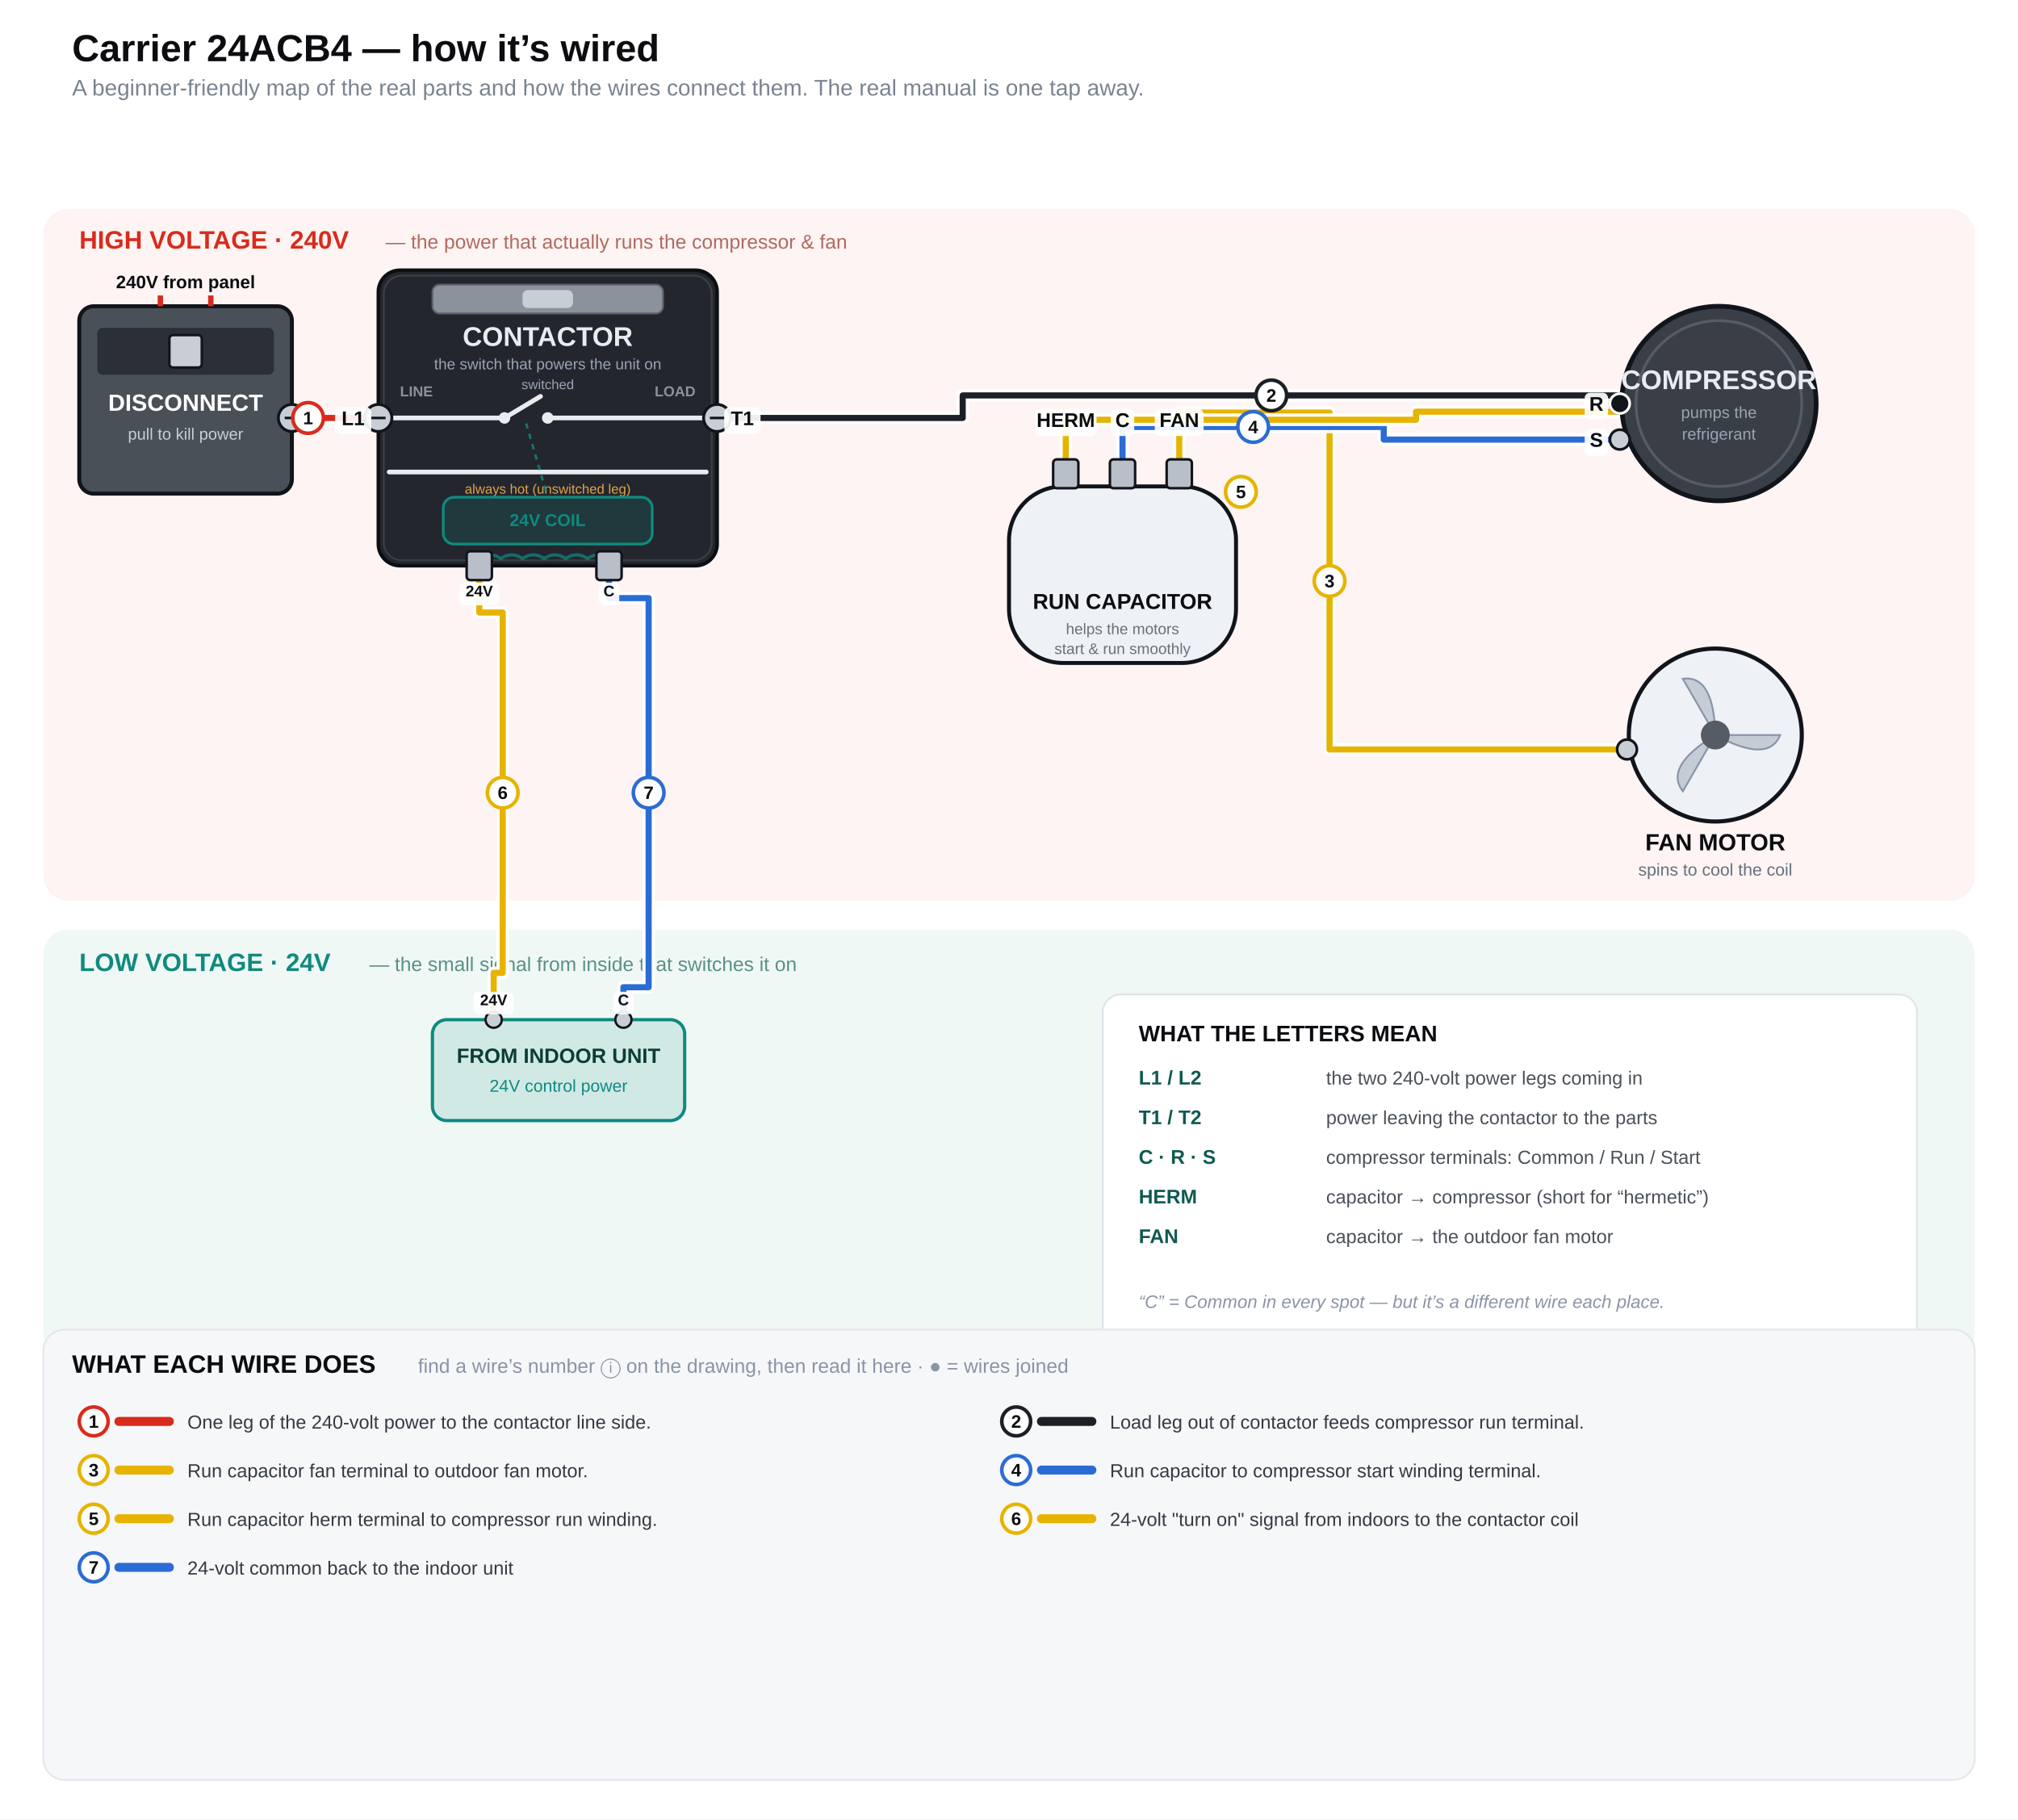
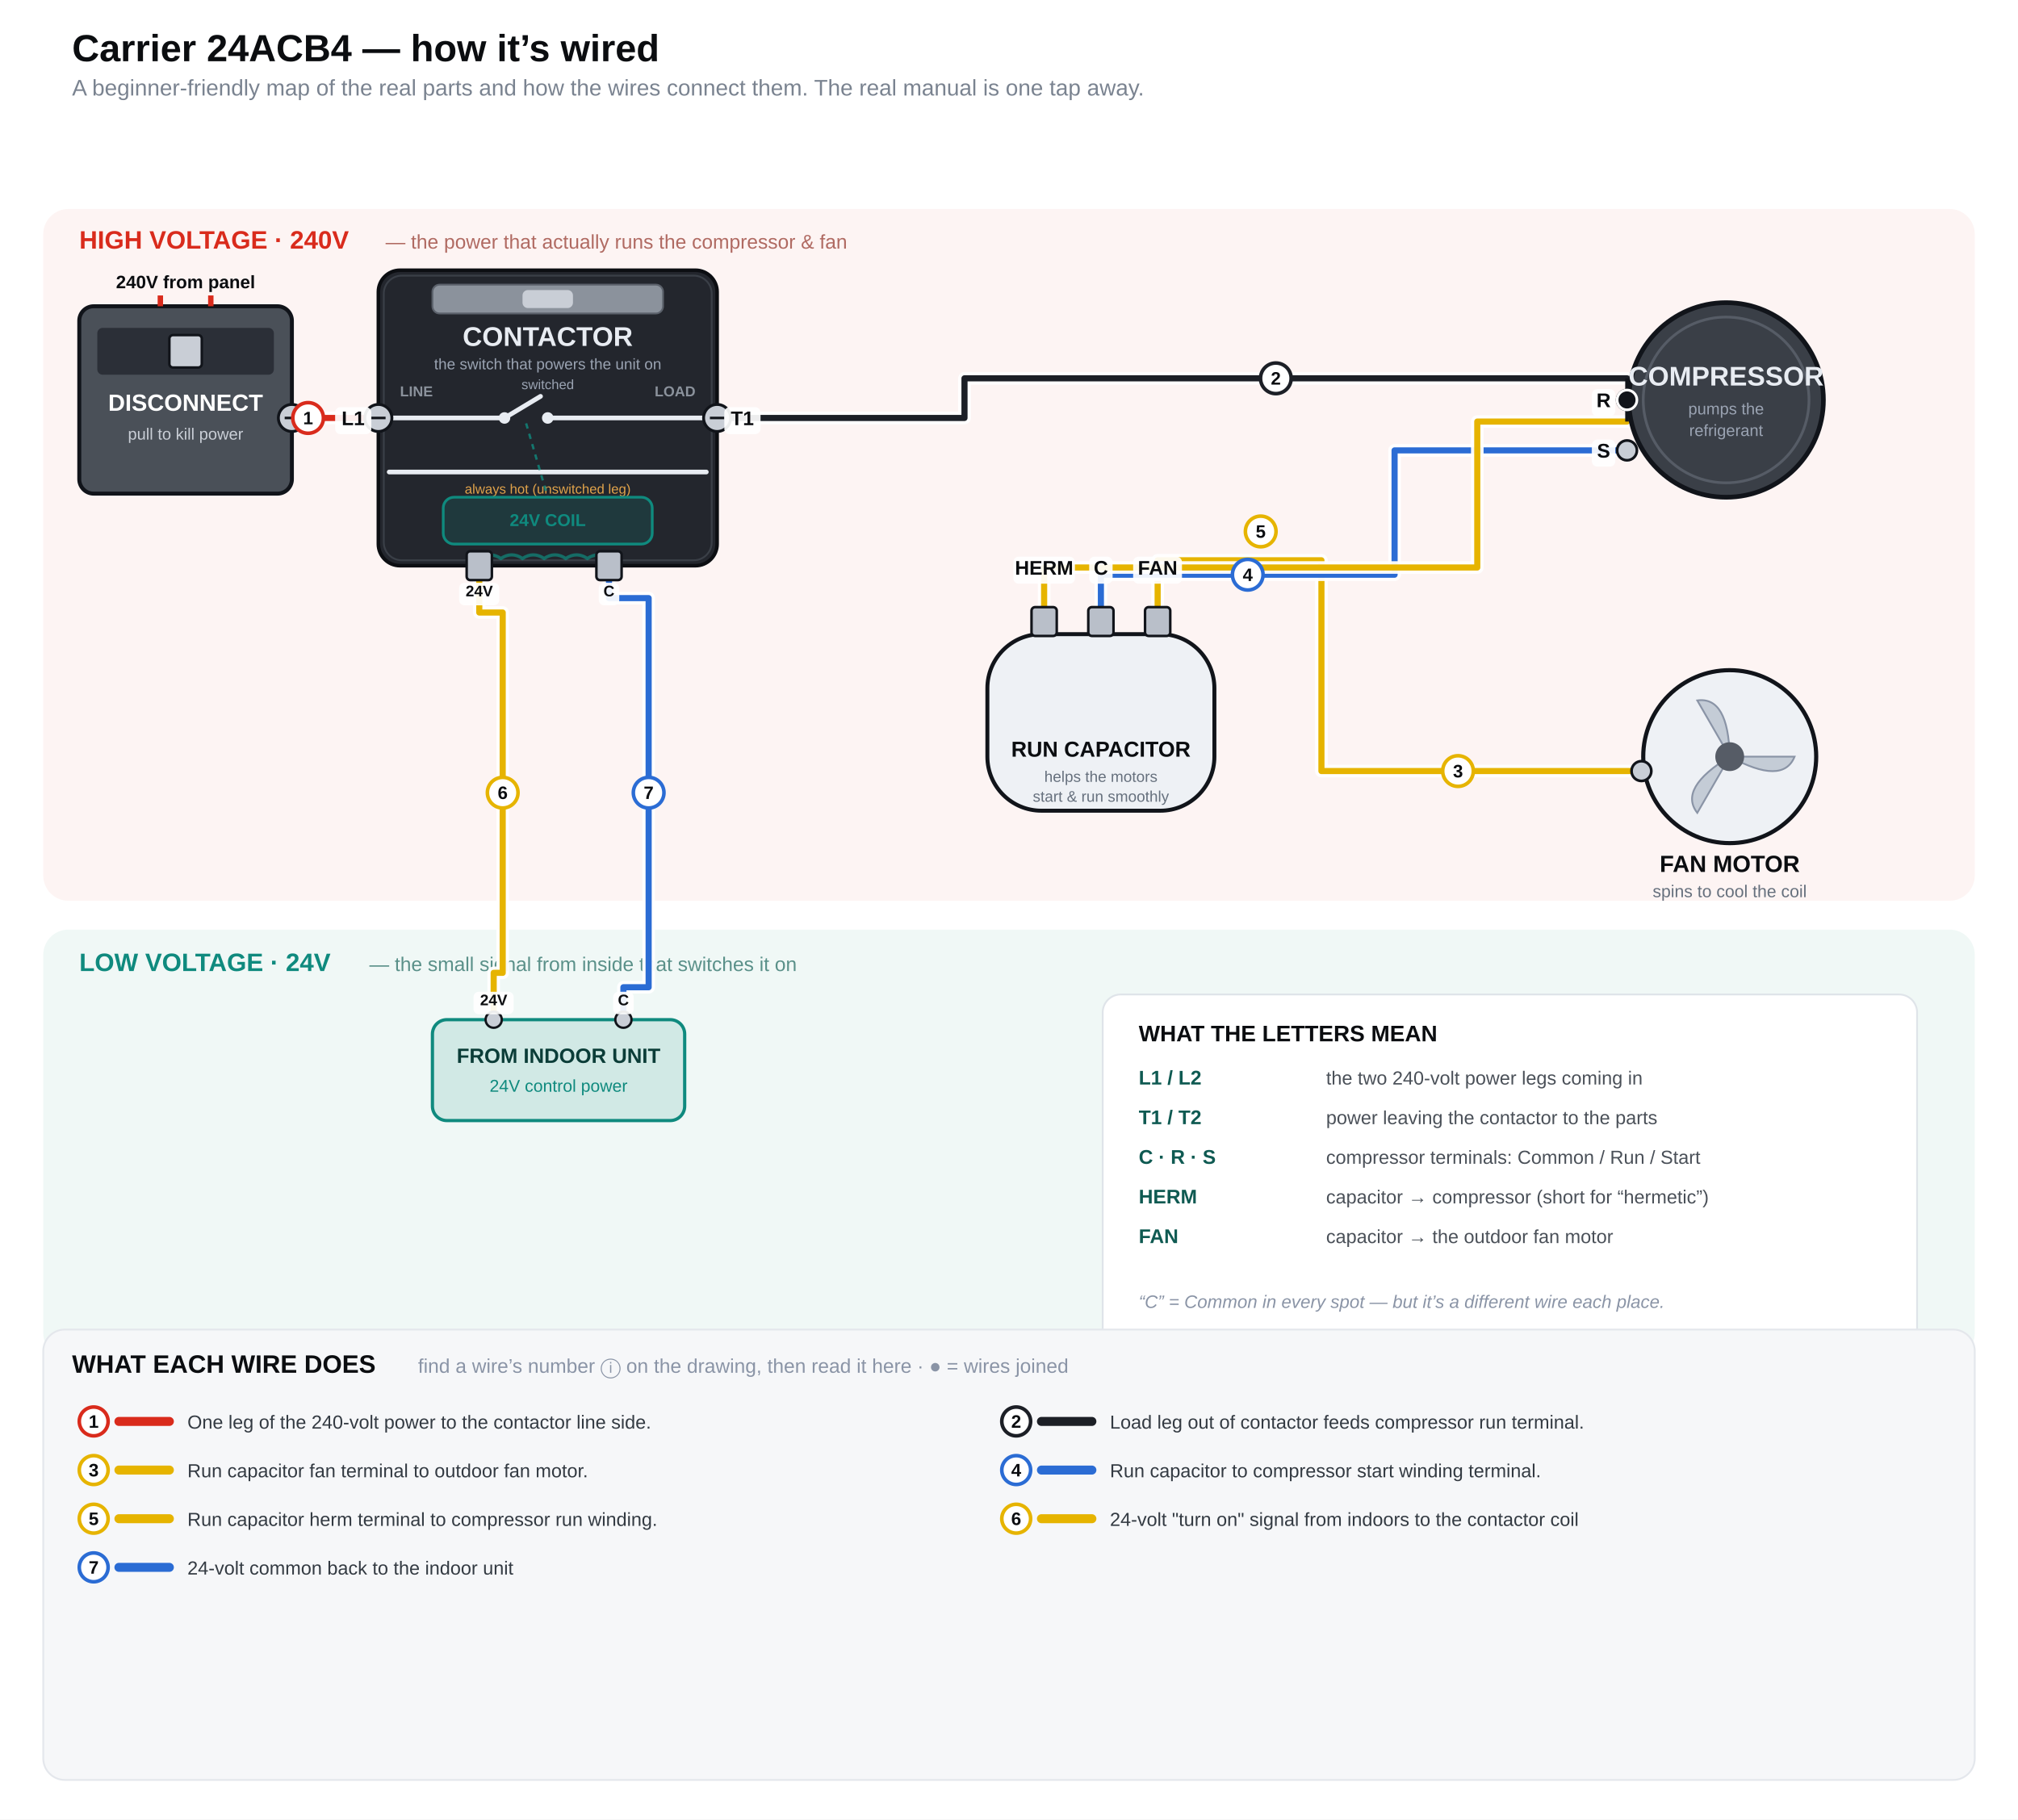
<svg xmlns="http://www.w3.org/2000/svg" width="1120" height="1010" viewBox="0 0 1120 1010" font-family="ui-sans-serif,system-ui,Arial,sans-serif">
  <rect x="0" y="0" width="1120" height="1010" fill="#ffffff" />
  <rect x="24" y="116" width="1072" height="384" rx="14" fill="#fdf4f3" />
  <rect x="24" y="516" width="1072" height="238" rx="14" fill="#f0f8f6" />
  <text x="40" y="34" font-size="21" font-weight="800" fill="#0b0d10">Carrier 24ACB4 — how it’s wired</text>
  <text x="40" y="53" font-size="12.5" fill="#7a8390">A beginner-friendly map of the real parts and how the wires connect them. The real manual is one tap away.</text>
  <text x="44" y="138" font-size="14" font-weight="800" fill="#d92b1c">HIGH VOLTAGE · 240V</text>
  <text x="214" y="138" font-size="11" fill="#b06a62">— the power that actually runs the compressor &amp; fan</text>
  <text x="44" y="539" font-size="14" font-weight="800" fill="#0f8a7e">LOW VOLTAGE · 24V</text>
  <text x="205" y="539" font-size="11" fill="#5a9089">— the small signal from inside that switches it on</text>
  <rect x="612" y="552" width="452" height="196" rx="10" fill="#ffffff" stroke="#dfe4e9" stroke-width="1" />
  <text x="632" y="578" font-size="12.5" font-weight="800" fill="#0b0d10">WHAT THE LETTERS MEAN</text>
  <text x="632" y="602" font-size="11" font-weight="800" fill="#0f5a52">L1 / L2</text>
  <text x="736" y="602" font-size="10.5" fill="#4a5058">the two 240-volt power legs coming in</text>
  <text x="632" y="624" font-size="11" font-weight="800" fill="#0f5a52">T1 / T2</text>
  <text x="736" y="624" font-size="10.5" fill="#4a5058">power leaving the contactor to the parts</text>
  <text x="632" y="646" font-size="11" font-weight="800" fill="#0f5a52">C · R · S</text>
  <text x="736" y="646" font-size="10.5" fill="#4a5058">compressor terminals: Common / Run / Start</text>
  <text x="632" y="668" font-size="11" font-weight="800" fill="#0f5a52">HERM</text>
  <text x="736" y="668" font-size="10.5" fill="#4a5058">capacitor → compressor (short for “hermetic”)</text>
  <text x="632" y="690" font-size="11" font-weight="800" fill="#0f5a52">FAN</text>
  <text x="736" y="690" font-size="10.5" fill="#4a5058">capacitor → the outdoor fan motor</text>
  <text x="632" y="726" font-size="10" font-style="italic" fill="#8a94a6">“C” = Common in every spot — but it’s a different wire each place.</text>
  <path d="M 162.0 232.0 L 180.0 232.0 L 150.0 232.0 L 150.0 232.0 L 192.0 232.0 L 210.0 232.0" fill="none" stroke="#ffffff" stroke-width="7" opacity="0.95" stroke-linejoin="round" stroke-linecap="round" />
  <path data-conn="PWR/L1|CONT/11" d="M 162.0 232.0 L 180.0 232.0 L 150.0 232.0 L 150.0 232.0 L 192.0 232.0 L 210.0 232.0" fill="none" stroke="#d92b1c" stroke-width="3.4" stroke-linejoin="round" stroke-linecap="round" />
-   <path d="M 398.0 232.0 L 420.0 232.0 L 534.3 232.0 L 534.3 219.5 L 877.0 219.5 L 899.0 219.5" fill="none" stroke="#ffffff" stroke-width="7" opacity="0.95" stroke-linejoin="round" stroke-linecap="round" />
-   <path data-conn="CONT/21|COMP/R" d="M 398.0 232.0 L 420.0 232.0 L 534.3 232.0 L 534.3 219.5 L 877.0 219.5 L 899.0 219.5" fill="none" stroke="#1c1f26" stroke-width="3.4" stroke-linejoin="round" stroke-linecap="round" />
-   <path d="M 654.5 255.0 L 654.5 229.0 L 737.9 229.0 L 737.9 416.0 L 877.0 416.0 L 903.0 416.0" fill="none" stroke="#ffffff" stroke-width="7" opacity="0.95" stroke-linejoin="round" stroke-linecap="round" />
-   <path data-conn="CAP/F|OFM/YEL" d="M 654.5 255.0 L 654.5 229.0 L 737.9 229.0 L 737.9 416.0 L 877.0 416.0 L 903.0 416.0" fill="none" stroke="#e6b400" stroke-width="3.4" stroke-linejoin="round" stroke-linecap="round" />
-   <path d="M 623.0 255.0 L 623.0 237.0 L 768.0 237.0 L 768.0 244.0 L 881.0 244.0 L 899.0 244.0" fill="none" stroke="#ffffff" stroke-width="7" opacity="0.95" stroke-linejoin="round" stroke-linecap="round" />
-   <path data-conn="CAP/C|COMP/S" d="M 623.0 255.0 L 623.0 237.0 L 768.0 237.0 L 768.0 244.0 L 881.0 244.0 L 899.0 244.0" fill="none" stroke="#2b6cd4" stroke-width="3.4" stroke-linejoin="round" stroke-linecap="round" />
-   <path d="M 591.5 255.0 L 591.5 233.0 L 785.9 233.0 L 785.9 228.5 L 877.0 228.5 L 899.0 228.5" fill="none" stroke="#ffffff" stroke-width="7" opacity="0.95" stroke-linejoin="round" stroke-linecap="round" />
-   <path data-conn="CAP/H|COMP/R" d="M 591.5 255.0 L 591.5 233.0 L 785.9 233.0 L 785.9 228.5 L 877.0 228.5 L 899.0 228.5" fill="none" stroke="#e6b400" stroke-width="3.4" stroke-linejoin="round" stroke-linecap="round" />
+   <path d="M 398.0 232.0 L 420.0 232.0 L 535.3 232.0 L 535.3 210.0 L 881.0 210.0 L 903.0 210.0" fill="none" stroke="#ffffff" stroke-width="7" opacity="0.95" stroke-linejoin="round" stroke-linecap="round" />
+   <path data-conn="CONT/21|COMP/R" d="M 398.0 232.0 L 420.0 232.0 L 535.3 232.0 L 535.3 210.0 L 881.0 210.0 L 903.0 210.0" fill="none" stroke="#1c1f26" stroke-width="3.4" stroke-linejoin="round" stroke-linecap="round" />
+   <path d="M 642.5 337.0 L 642.5 311.0 L 733.4 311.0 L 733.4 428.0 L 885.0 428.0 L 911.0 428.0" fill="none" stroke="#ffffff" stroke-width="7" opacity="0.95" stroke-linejoin="round" stroke-linecap="round" />
+   <path data-conn="CAP/F|OFM/YEL" d="M 642.5 337.0 L 642.5 311.0 L 733.4 311.0 L 733.4 428.0 L 885.0 428.0 L 911.0 428.0" fill="none" stroke="#e6b400" stroke-width="3.4" stroke-linejoin="round" stroke-linecap="round" />
+   <path d="M 611.0 337.0 L 611.0 319.0 L 774.0 319.0 L 774.0 250.0 L 885.0 250.0 L 903.0 250.0" fill="none" stroke="#ffffff" stroke-width="7" opacity="0.95" stroke-linejoin="round" stroke-linecap="round" />
+   <path data-conn="CAP/C|COMP/S" d="M 611.0 337.0 L 611.0 319.0 L 774.0 319.0 L 774.0 250.0 L 885.0 250.0 L 903.0 250.0" fill="none" stroke="#2b6cd4" stroke-width="3.4" stroke-linejoin="round" stroke-linecap="round" />
+   <path d="M 579.5 337.0 L 579.5 315.0 L 819.9 315.0 L 819.9 234.0 L 881.0 234.0 L 903.0 234.0" fill="none" stroke="#ffffff" stroke-width="7" opacity="0.95" stroke-linejoin="round" stroke-linecap="round" />
+   <path data-conn="CAP/H|COMP/R" d="M 579.5 337.0 L 579.5 315.0 L 819.9 315.0 L 819.9 234.0 L 881.0 234.0 L 903.0 234.0" fill="none" stroke="#e6b400" stroke-width="3.4" stroke-linejoin="round" stroke-linecap="round" />
  <path d="M 274.0 566.0 L 274.0 540.0 L 279.0 540.0 L 279.0 340.0 L 266.0 340.0 L 266.0 314.0" fill="none" stroke="#ffffff" stroke-width="7" opacity="0.95" stroke-linejoin="round" stroke-linecap="round" />
  <path data-conn="IDU/R|CONT/COIL1" d="M 274.0 566.0 L 274.0 540.0 L 279.0 540.0 L 279.0 340.0 L 266.0 340.0 L 266.0 314.0" fill="none" stroke="#e6b400" stroke-width="3.4" stroke-linejoin="round" stroke-linecap="round" />
  <path d="M 338.0 314.0 L 338.0 332.0 L 360.0 332.0 L 360.0 548.0 L 346.0 548.0 L 346.0 566.0" fill="none" stroke="#ffffff" stroke-width="7" opacity="0.95" stroke-linejoin="round" stroke-linecap="round" />
  <path data-conn="CONT/COIL2|IDU/C" d="M 338.0 314.0 L 338.0 332.0 L 360.0 332.0 L 360.0 548.0 L 346.0 548.0 L 346.0 566.0" fill="none" stroke="#2b6cd4" stroke-width="3.4" stroke-linejoin="round" stroke-linecap="round" />
  <g data-part="PWR">
    <rect x="44.0" y="170.0" width="118" height="104" rx="8" fill="#4a5058" stroke="#11141a" stroke-width="2.2" />
    <rect x="54.0" y="182.0" width="98" height="26" rx="3" fill="#2b2f37" />
    <rect x="94.0" y="186.0" width="18" height="18" rx="2" fill="#c9ced6" stroke="#11141a" stroke-width="1.4" />
    <text x="103.0" y="228.0" text-anchor="middle" font-size="13" font-weight="800" fill="#fff">DISCONNECT</text>
    <text x="103.0" y="244.0" text-anchor="middle" font-size="9" fill="#c9ced6">pull to kill power</text>
    <text x="103.0" y="160.0" text-anchor="middle" font-size="10" font-weight="700" fill="#0b0d10">240V from panel</text>
    <line x1="89.0" y1="170.0" x2="89.0" y2="164.0" stroke="#d92b1c" stroke-width="3" />
    <line x1="117.0" y1="170.0" x2="117.0" y2="164.0" stroke="#d92b1c" stroke-width="3" />
    <circle cx="162.0" cy="232.0" r="7.5" fill="#c9ced6" stroke="#11141a" stroke-width="1.6" />
    <line x1="158.0" y1="232.0" x2="166.0" y2="232.0" stroke="#11141a" stroke-width="1.4" />
  </g>
  <g data-part="CONT">
    <rect x="210.0" y="150.0" width="188" height="164" rx="12" fill="#23262d" stroke="#0c0e12" stroke-width="2" />
    <rect x="213.0" y="153.0" width="182" height="158" rx="10" fill="none" stroke="#3a3f47" stroke-width="1" />
    <rect x="240.0" y="158.0" width="128" height="16" rx="4" fill="#8b929c" stroke="#5b616b" stroke-width="1" />
    <rect x="290.0" y="161.0" width="28" height="10" rx="3" fill="#c9ced6" />
    <text x="304.0" y="192.0" text-anchor="middle" font-size="15" font-weight="800" fill="#e8ecf2">CONTACTOR</text>
    <text x="304.0" y="205.0" text-anchor="middle" font-size="8.5" fill="#9aa3b2">the switch that powers the unit on</text>
    <text x="222.0" y="220.0" font-size="8" font-weight="700" fill="#8b929c">LINE</text>
    <text x="386.0" y="220.0" text-anchor="end" font-size="8" font-weight="700" fill="#8b929c">LOAD</text>
    <line x1="216.0" y1="232.0" x2="280.0" y2="232.0" stroke="#e8ecf2" stroke-width="2.6" stroke-linecap="round" />
    <circle cx="280.0" cy="232.0" r="3.2" fill="#e8ecf2" />
    <line x1="280.0" y1="232.0" x2="300.0" y2="220.0" stroke="#e8ecf2" stroke-width="2.6" stroke-linecap="round" />
    <circle cx="304.0" cy="232.0" r="3.2" fill="#e8ecf2" />
    <line x1="304.0" y1="232.0" x2="392.0" y2="232.0" stroke="#e8ecf2" stroke-width="2.6" stroke-linecap="round" />
    <text x="304.0" y="216.0" text-anchor="middle" font-size="7.5" fill="#9aa3b2">switched</text>
    <line x1="216.0" y1="262.0" x2="392.0" y2="262.0" stroke="#e8ecf2" stroke-width="2.6" stroke-linecap="round" />
    <text x="304.0" y="274.0" text-anchor="middle" font-size="7.5" fill="#e0a24a">always hot (unswitched leg)</text>
    <rect x="246.0" y="276.0" width="116" height="26" rx="6" fill="#0f8a7e" fill-opacity="0.20" stroke="#0f8a7e" stroke-width="1.5" />
    <text x="304.0" y="292.0" text-anchor="middle" font-size="9.5" font-weight="800" fill="#0f8a7e">24V COIL</text>
    <path d="M 266.0 310.0 Q 272.0 306.0 278.0 310.0 Q 284.0 306.0 290.0 310.0 Q 296.0 306.0 302.0 310.0 Q 308.0 306.0 314.0 310.0 Q 320.0 306.0 326.0 310.0 Q 332.0 306.0 338.0 310.0" fill="none" stroke="#0f8a7e" stroke-width="1.8" opacity="0.7" />
    <line x1="292.0" y1="235.0" x2="304.0" y2="276.0" stroke="#0f8a7e" stroke-width="1.3" stroke-dasharray="3 3" opacity="0.8" />
    <circle cx="210.0" cy="232.0" r="7.5" fill="#c9ced6" stroke="#11141a" stroke-width="1.6" />
    <line x1="206.0" y1="232.0" x2="214.0" y2="232.0" stroke="#11141a" stroke-width="1.4" />
    <rect x="186.0" y="226.0" width="20.1" height="15.0" rx="3" fill="#ffffff" opacity="0.92" />
    <text x="196.0" y="236.0" text-anchor="middle" font-size="11" font-weight="700" fill="#0b0d10">L1</text>
    <circle cx="398.0" cy="232.0" r="7.5" fill="#c9ced6" stroke="#11141a" stroke-width="1.6" />
    <line x1="394.0" y1="232.0" x2="402.0" y2="232.0" stroke="#11141a" stroke-width="1.4" />
    <rect x="402.0" y="226.0" width="20.1" height="15.0" rx="3" fill="#ffffff" opacity="0.92" />
    <text x="412.0" y="236.0" text-anchor="middle" font-size="11" font-weight="700" fill="#0b0d10">T1</text>
    <rect x="259.0" y="306.0" width="14" height="16" rx="2" fill="#b9bfc9" stroke="#11141a" stroke-width="1.4" />
    <rect x="254.8" y="323.5" width="22.3" height="12.5" rx="3" fill="#ffffff" opacity="0.92" />
    <text x="266.0" y="331.0" text-anchor="middle" font-size="8.5" font-weight="700" fill="#0b0d10">24V</text>
    <rect x="331.0" y="306.0" width="14" height="16" rx="2" fill="#b9bfc9" stroke="#11141a" stroke-width="1.4" />
    <rect x="332.3" y="323.5" width="11.4" height="12.5" rx="3" fill="#ffffff" opacity="0.92" />
    <text x="338.0" y="331.0" text-anchor="middle" font-size="8.5" font-weight="700" fill="#0b0d10">C</text>
  </g>
  <g data-part="COMP">
-     <circle cx="954.0" cy="224.0" r="54" fill="#3a3f47" stroke="#11141a" stroke-width="2.6" />
-     <circle cx="954.0" cy="224.0" r="46" fill="none" stroke="#565c66" stroke-width="1.5" />
-     <text x="954.0" y="216.0" text-anchor="middle" font-size="15" font-weight="800" fill="#e8ecf2">COMPRESSOR</text>
-     <text x="954.0" y="232.0" text-anchor="middle" font-size="9" fill="#9aa3b2">pumps the</text>
-     <text x="954.0" y="244.0" text-anchor="middle" font-size="9" fill="#9aa3b2">refrigerant</text>
-     <circle cx="899.0" cy="224.0" r="5.5" fill="#c9ced6" stroke="#11141a" stroke-width="1.5" />
-     <rect x="879.5" y="218.0" width="13.0" height="15.0" rx="3" fill="#ffffff" opacity="0.92" />
-     <text x="886.0" y="228.0" text-anchor="middle" font-size="11" font-weight="700" fill="#0b0d10">R</text>
-     <circle cx="899.0" cy="244.0" r="5.5" fill="#c9ced6" stroke="#11141a" stroke-width="1.5" />
-     <rect x="879.5" y="238.0" width="13.0" height="15.0" rx="3" fill="#ffffff" opacity="0.92" />
-     <text x="886.0" y="248.0" text-anchor="middle" font-size="11" font-weight="700" fill="#0b0d10">S</text>
+     <circle cx="958.0" cy="222.0" r="54" fill="#3a3f47" stroke="#11141a" stroke-width="2.6" />
+     <circle cx="958.0" cy="222.0" r="46" fill="none" stroke="#565c66" stroke-width="1.5" />
+     <text x="958.0" y="214.0" text-anchor="middle" font-size="15" font-weight="800" fill="#e8ecf2">COMPRESSOR</text>
+     <text x="958.0" y="230.0" text-anchor="middle" font-size="9" fill="#9aa3b2">pumps the</text>
+     <text x="958.0" y="242.0" text-anchor="middle" font-size="9" fill="#9aa3b2">refrigerant</text>
+     <circle cx="903.0" cy="222.0" r="5.5" fill="#c9ced6" stroke="#11141a" stroke-width="1.5" />
+     <rect x="883.5" y="216.0" width="13.0" height="15.0" rx="3" fill="#ffffff" opacity="0.92" />
+     <text x="890.0" y="226.0" text-anchor="middle" font-size="11" font-weight="700" fill="#0b0d10">R</text>
+     <circle cx="903.0" cy="250.0" r="5.5" fill="#c9ced6" stroke="#11141a" stroke-width="1.5" />
+     <rect x="883.5" y="244.0" width="13.0" height="15.0" rx="3" fill="#ffffff" opacity="0.92" />
+     <text x="890.0" y="254.0" text-anchor="middle" font-size="11" font-weight="700" fill="#0b0d10">S</text>
  </g>
  <g data-part="CAP">
-     <rect x="560.0" y="270.0" width="126" height="98" rx="30" fill="#eef1f5" stroke="#11141a" stroke-width="2.2" />
-     <text x="623.0" y="338.0" text-anchor="middle" font-size="12" font-weight="800" fill="#0b0d10">RUN CAPACITOR</text>
-     <text x="623.0" y="352.0" text-anchor="middle" font-size="8.5" fill="#66707d">helps the motors</text>
-     <text x="623.0" y="363.0" text-anchor="middle" font-size="8.5" fill="#66707d">start &amp; run smoothly</text>
-     <rect x="584.5" y="255.0" width="14" height="16" rx="2" fill="#b9bfc9" stroke="#11141a" stroke-width="1.4" />
-     <rect x="574.4" y="227.0" width="34.2" height="15.0" rx="3" fill="#ffffff" opacity="0.92" />
-     <text x="591.5" y="237.0" text-anchor="middle" font-size="11" font-weight="700" fill="#0b0d10">HERM</text>
-     <rect x="616.0" y="255.0" width="14" height="16" rx="2" fill="#b9bfc9" stroke="#11141a" stroke-width="1.4" />
-     <rect x="616.5" y="227.0" width="13.0" height="15.0" rx="3" fill="#ffffff" opacity="0.92" />
-     <text x="623.0" y="237.0" text-anchor="middle" font-size="11" font-weight="700" fill="#0b0d10">C</text>
-     <rect x="647.5" y="255.0" width="14" height="16" rx="2" fill="#b9bfc9" stroke="#11141a" stroke-width="1.4" />
-     <rect x="640.9" y="227.0" width="27.1" height="15.0" rx="3" fill="#ffffff" opacity="0.92" />
-     <text x="654.5" y="237.0" text-anchor="middle" font-size="11" font-weight="700" fill="#0b0d10">FAN</text>
+     <rect x="548.0" y="352.0" width="126" height="98" rx="30" fill="#eef1f5" stroke="#11141a" stroke-width="2.2" />
+     <text x="611.0" y="420.0" text-anchor="middle" font-size="12" font-weight="800" fill="#0b0d10">RUN CAPACITOR</text>
+     <text x="611.0" y="434.0" text-anchor="middle" font-size="8.5" fill="#66707d">helps the motors</text>
+     <text x="611.0" y="445.0" text-anchor="middle" font-size="8.5" fill="#66707d">start &amp; run smoothly</text>
+     <rect x="572.5" y="337.0" width="14" height="16" rx="2" fill="#b9bfc9" stroke="#11141a" stroke-width="1.4" />
+     <rect x="562.4" y="309.0" width="34.2" height="15.0" rx="3" fill="#ffffff" opacity="0.92" />
+     <text x="579.5" y="319.0" text-anchor="middle" font-size="11" font-weight="700" fill="#0b0d10">HERM</text>
+     <rect x="604.0" y="337.0" width="14" height="16" rx="2" fill="#b9bfc9" stroke="#11141a" stroke-width="1.4" />
+     <rect x="604.5" y="309.0" width="13.0" height="15.0" rx="3" fill="#ffffff" opacity="0.92" />
+     <text x="611.0" y="319.0" text-anchor="middle" font-size="11" font-weight="700" fill="#0b0d10">C</text>
+     <rect x="635.5" y="337.0" width="14" height="16" rx="2" fill="#b9bfc9" stroke="#11141a" stroke-width="1.4" />
+     <rect x="628.9" y="309.0" width="27.1" height="15.0" rx="3" fill="#ffffff" opacity="0.92" />
+     <text x="642.5" y="319.0" text-anchor="middle" font-size="11" font-weight="700" fill="#0b0d10">FAN</text>
  </g>
  <g data-part="OFM">
-     <circle cx="952.0" cy="408.0" r="48" fill="#eef1f5" stroke="#11141a" stroke-width="2.3" />
-     <path d="M 952.0 408.0 Q 981.5 424.1 988.0 408.0 Z" fill="#c4ccd6" stroke="#8a94a6" stroke-width="1" />
-     <path d="M 952.0 408.0 Q 923.3 425.5 934.0 439.2 Z" fill="#c4ccd6" stroke="#8a94a6" stroke-width="1" />
-     <path d="M 952.0 408.0 Q 951.2 374.4 934.0 376.8 Z" fill="#c4ccd6" stroke="#8a94a6" stroke-width="1" />
-     <circle cx="952.0" cy="408.0" r="8" fill="#565c66" />
-     <text x="952.0" y="472.0" text-anchor="middle" font-size="13" font-weight="800" fill="#0b0d10">FAN MOTOR</text>
-     <text x="952.0" y="486.0" text-anchor="middle" font-size="9.5" fill="#66707d">spins to cool the coil</text>
-     <circle cx="903.0" cy="416.0" r="5.5" fill="#c9ced6" stroke="#11141a" stroke-width="1.5" />
+     <circle cx="960.0" cy="420.0" r="48" fill="#eef1f5" stroke="#11141a" stroke-width="2.3" />
+     <path d="M 960.0 420.0 Q 989.5 436.1 996.0 420.0 Z" fill="#c4ccd6" stroke="#8a94a6" stroke-width="1" />
+     <path d="M 960.0 420.0 Q 931.3 437.5 942.0 451.2 Z" fill="#c4ccd6" stroke="#8a94a6" stroke-width="1" />
+     <path d="M 960.0 420.0 Q 959.2 386.4 942.0 388.8 Z" fill="#c4ccd6" stroke="#8a94a6" stroke-width="1" />
+     <circle cx="960.0" cy="420.0" r="8" fill="#565c66" />
+     <text x="960.0" y="484.0" text-anchor="middle" font-size="13" font-weight="800" fill="#0b0d10">FAN MOTOR</text>
+     <text x="960.0" y="498.0" text-anchor="middle" font-size="9.5" fill="#66707d">spins to cool the coil</text>
+     <circle cx="911.0" cy="428.0" r="5.5" fill="#c9ced6" stroke="#11141a" stroke-width="1.5" />
  </g>
  <g data-part="IDU">
    <rect x="240.0" y="566.0" width="140" height="56" rx="8" fill="#0f8a7e" fill-opacity="0.14" stroke="#0f8a7e" stroke-width="1.8" />
    <text x="310.0" y="590.0" text-anchor="middle" font-size="11.5" font-weight="800" fill="#0b3d38">FROM INDOOR UNIT</text>
    <text x="310.0" y="606.0" text-anchor="middle" font-size="9.5" fill="#0f8a7e">24V control power</text>
    <circle cx="274.0" cy="566.0" r="4.5" fill="#c9ced6" stroke="#11141a" stroke-width="1.3" />
    <rect x="262.8" y="550.5" width="22.3" height="12.5" rx="3" fill="#ffffff" opacity="0.92" />
    <text x="274.0" y="558.0" text-anchor="middle" font-size="8.5" font-weight="700" fill="#0b0d10">24V</text>
    <circle cx="346.0" cy="566.0" r="4.5" fill="#c9ced6" stroke="#11141a" stroke-width="1.3" />
    <rect x="340.3" y="550.5" width="11.4" height="12.5" rx="3" fill="#ffffff" opacity="0.92" />
    <text x="346.0" y="558.0" text-anchor="middle" font-size="8.5" font-weight="700" fill="#0b0d10">C</text>
  </g>
-   <line x1="899.0" y1="219.5" x2="899.0" y2="228.5" stroke="#11141a" stroke-width="2" />
-   <circle cx="899.0" cy="224.0" r="5.5" fill="#11141a" stroke="#ffffff" stroke-width="1.5" />
+   <line x1="903.0" y1="210.0" x2="903.0" y2="234.0" stroke="#11141a" stroke-width="2" />
+   <circle cx="903.0" cy="222.0" r="5.5" fill="#11141a" stroke="#ffffff" stroke-width="1.5" />
  <circle cx="171.0" cy="232.0" r="8.5" fill="#ffffff" stroke="#d92b1c" stroke-width="2" />
  <text x="171.0" y="235.5" text-anchor="middle" font-size="10" font-weight="800" fill="#0b0d10">1</text>
-   <circle cx="705.6" cy="219.5" r="8.5" fill="#ffffff" stroke="#1c1f26" stroke-width="2" />
-   <text x="705.6" y="223.0" text-anchor="middle" font-size="10" font-weight="800" fill="#0b0d10">2</text>
-   <circle cx="737.9" cy="322.5" r="8.5" fill="#ffffff" stroke="#e6b400" stroke-width="2" />
-   <text x="737.9" y="326.0" text-anchor="middle" font-size="10" font-weight="800" fill="#0b0d10">3</text>
-   <circle cx="695.5" cy="237.0" r="8.5" fill="#ffffff" stroke="#2b6cd4" stroke-width="2" />
-   <text x="695.5" y="240.5" text-anchor="middle" font-size="10" font-weight="800" fill="#0b0d10">4</text>
-   <circle cx="688.7" cy="273.0" r="8.5" fill="#ffffff" stroke="#e6b400" stroke-width="2" />
-   <text x="688.7" y="276.5" text-anchor="middle" font-size="10" font-weight="800" fill="#0b0d10">5</text>
+   <circle cx="708.1" cy="210.0" r="8.5" fill="#ffffff" stroke="#1c1f26" stroke-width="2" />
+   <text x="708.1" y="213.5" text-anchor="middle" font-size="10" font-weight="800" fill="#0b0d10">2</text>
+   <circle cx="809.2" cy="428.0" r="8.5" fill="#ffffff" stroke="#e6b400" stroke-width="2" />
+   <text x="809.2" y="431.5" text-anchor="middle" font-size="10" font-weight="800" fill="#0b0d10">3</text>
+   <circle cx="692.5" cy="319.0" r="8.5" fill="#ffffff" stroke="#2b6cd4" stroke-width="2" />
+   <text x="692.5" y="322.5" text-anchor="middle" font-size="10" font-weight="800" fill="#0b0d10">4</text>
+   <circle cx="699.7" cy="295.0" r="8.5" fill="#ffffff" stroke="#e6b400" stroke-width="2" />
+   <text x="699.7" y="298.5" text-anchor="middle" font-size="10" font-weight="800" fill="#0b0d10">5</text>
  <circle cx="279.0" cy="440.0" r="8.5" fill="#ffffff" stroke="#e6b400" stroke-width="2" />
  <text x="279.0" y="443.5" text-anchor="middle" font-size="10" font-weight="800" fill="#0b0d10">6</text>
  <circle cx="360.0" cy="440.0" r="8.5" fill="#ffffff" stroke="#2b6cd4" stroke-width="2" />
  <text x="360.0" y="443.5" text-anchor="middle" font-size="10" font-weight="800" fill="#0b0d10">7</text>
  <rect x="24" y="738.0" width="1072" height="250" rx="12" fill="#f6f7f9" stroke="#e4e7ec" stroke-width="1" />
  <text x="40" y="762.0" font-size="14" font-weight="800" fill="#0b0d10">WHAT EACH WIRE DOES</text>
  <text x="232" y="762.0" font-size="11" fill="#8a94a6">find a wire’s number ⓘ on the drawing, then read it here · ● = wires joined</text>
  <circle cx="52.0" cy="789.0" r="8" fill="#ffffff" stroke="#d92b1c" stroke-width="2" />
  <text x="52.0" y="792.5" text-anchor="middle" font-size="10" font-weight="800" fill="#0b0d10">1</text>
  <line x1="66.0" y1="789.0" x2="94.0" y2="789.0" stroke="#d92b1c" stroke-width="5" stroke-linecap="round" />
  <text x="104.0" y="793.0" font-size="10.5" fill="#333a42">One leg of the 240-volt power to the contactor line side.</text>
  <circle cx="564.0" cy="789.0" r="8" fill="#ffffff" stroke="#1c1f26" stroke-width="2" />
  <text x="564.0" y="792.5" text-anchor="middle" font-size="10" font-weight="800" fill="#0b0d10">2</text>
  <line x1="578.0" y1="789.0" x2="606.0" y2="789.0" stroke="#1c1f26" stroke-width="5" stroke-linecap="round" />
  <text x="616.0" y="793.0" font-size="10.5" fill="#333a42">Load leg out of contactor feeds compressor run terminal.</text>
  <circle cx="52.0" cy="816.0" r="8" fill="#ffffff" stroke="#e6b400" stroke-width="2" />
  <text x="52.0" y="819.5" text-anchor="middle" font-size="10" font-weight="800" fill="#0b0d10">3</text>
  <line x1="66.0" y1="816.0" x2="94.0" y2="816.0" stroke="#e6b400" stroke-width="5" stroke-linecap="round" />
  <text x="104.0" y="820.0" font-size="10.5" fill="#333a42">Run capacitor fan terminal to outdoor fan motor.</text>
  <circle cx="564.0" cy="816.0" r="8" fill="#ffffff" stroke="#2b6cd4" stroke-width="2" />
  <text x="564.0" y="819.5" text-anchor="middle" font-size="10" font-weight="800" fill="#0b0d10">4</text>
  <line x1="578.0" y1="816.0" x2="606.0" y2="816.0" stroke="#2b6cd4" stroke-width="5" stroke-linecap="round" />
  <text x="616.0" y="820.0" font-size="10.5" fill="#333a42">Run capacitor to compressor start winding terminal.</text>
  <circle cx="52.0" cy="843.0" r="8" fill="#ffffff" stroke="#e6b400" stroke-width="2" />
  <text x="52.0" y="846.5" text-anchor="middle" font-size="10" font-weight="800" fill="#0b0d10">5</text>
  <line x1="66.0" y1="843.0" x2="94.0" y2="843.0" stroke="#e6b400" stroke-width="5" stroke-linecap="round" />
  <text x="104.0" y="847.0" font-size="10.5" fill="#333a42">Run capacitor herm terminal to compressor run winding.</text>
  <circle cx="564.0" cy="843.0" r="8" fill="#ffffff" stroke="#e6b400" stroke-width="2" />
  <text x="564.0" y="846.5" text-anchor="middle" font-size="10" font-weight="800" fill="#0b0d10">6</text>
  <line x1="578.0" y1="843.0" x2="606.0" y2="843.0" stroke="#e6b400" stroke-width="5" stroke-linecap="round" />
  <text x="616.0" y="847.0" font-size="10.5" fill="#333a42">24-volt "turn on" signal from indoors to the contactor coil</text>
  <circle cx="52.0" cy="870.0" r="8" fill="#ffffff" stroke="#2b6cd4" stroke-width="2" />
  <text x="52.0" y="873.5" text-anchor="middle" font-size="10" font-weight="800" fill="#0b0d10">7</text>
  <line x1="66.0" y1="870.0" x2="94.0" y2="870.0" stroke="#2b6cd4" stroke-width="5" stroke-linecap="round" />
  <text x="104.0" y="874.0" font-size="10.5" fill="#333a42">24-volt common back to the indoor unit</text>
</svg>
